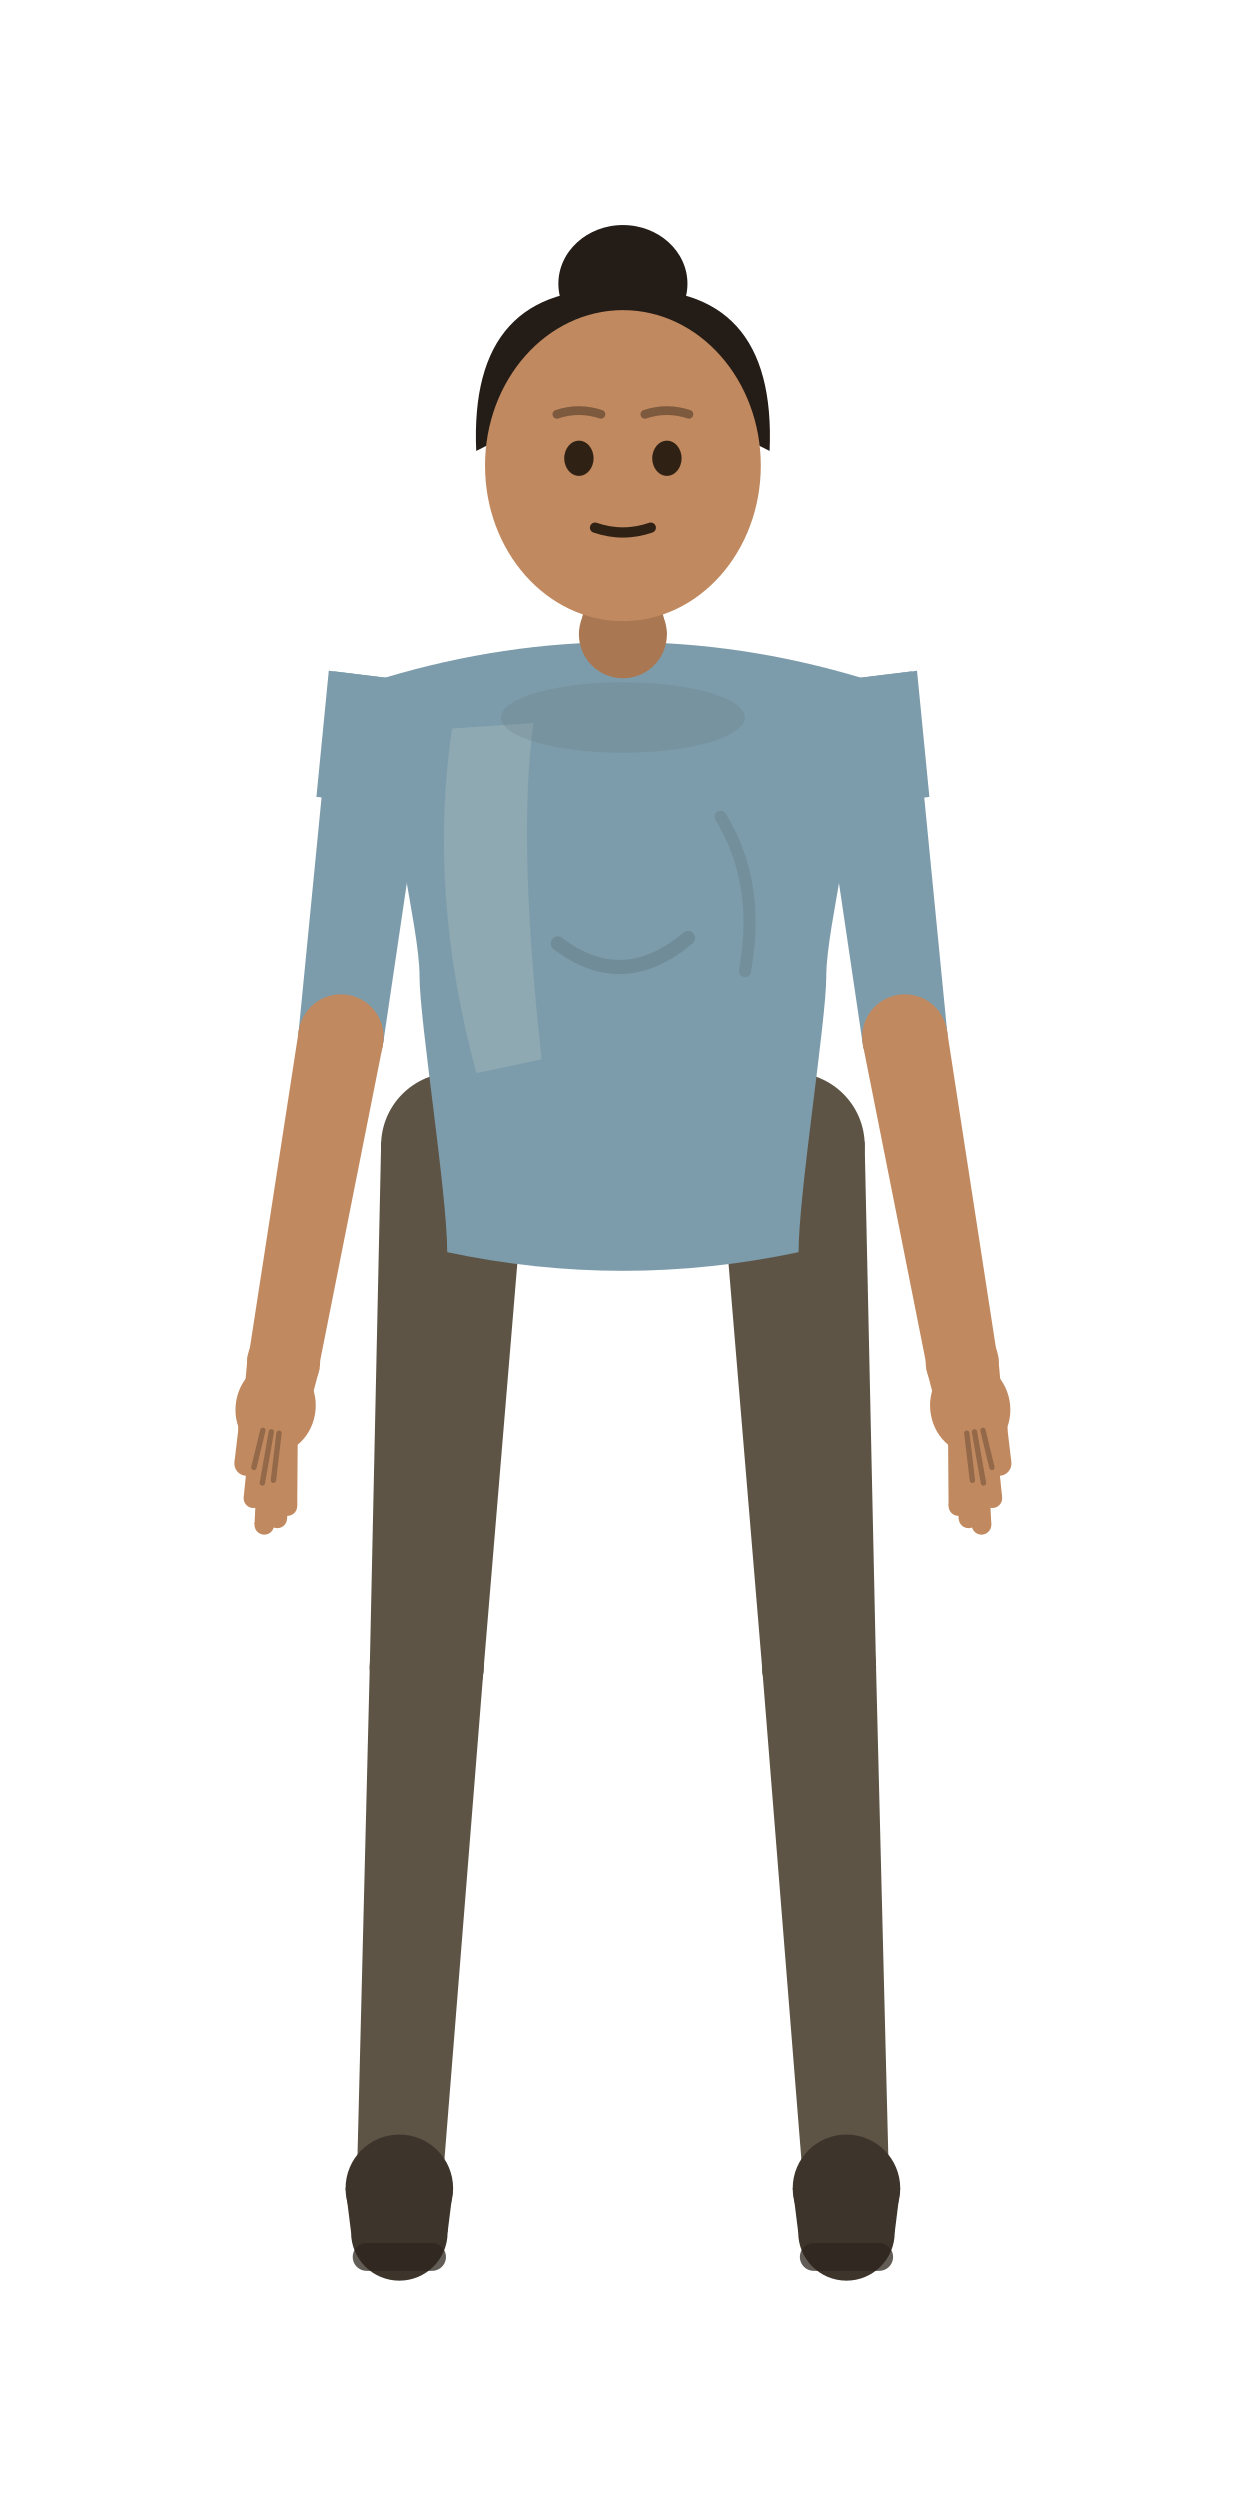
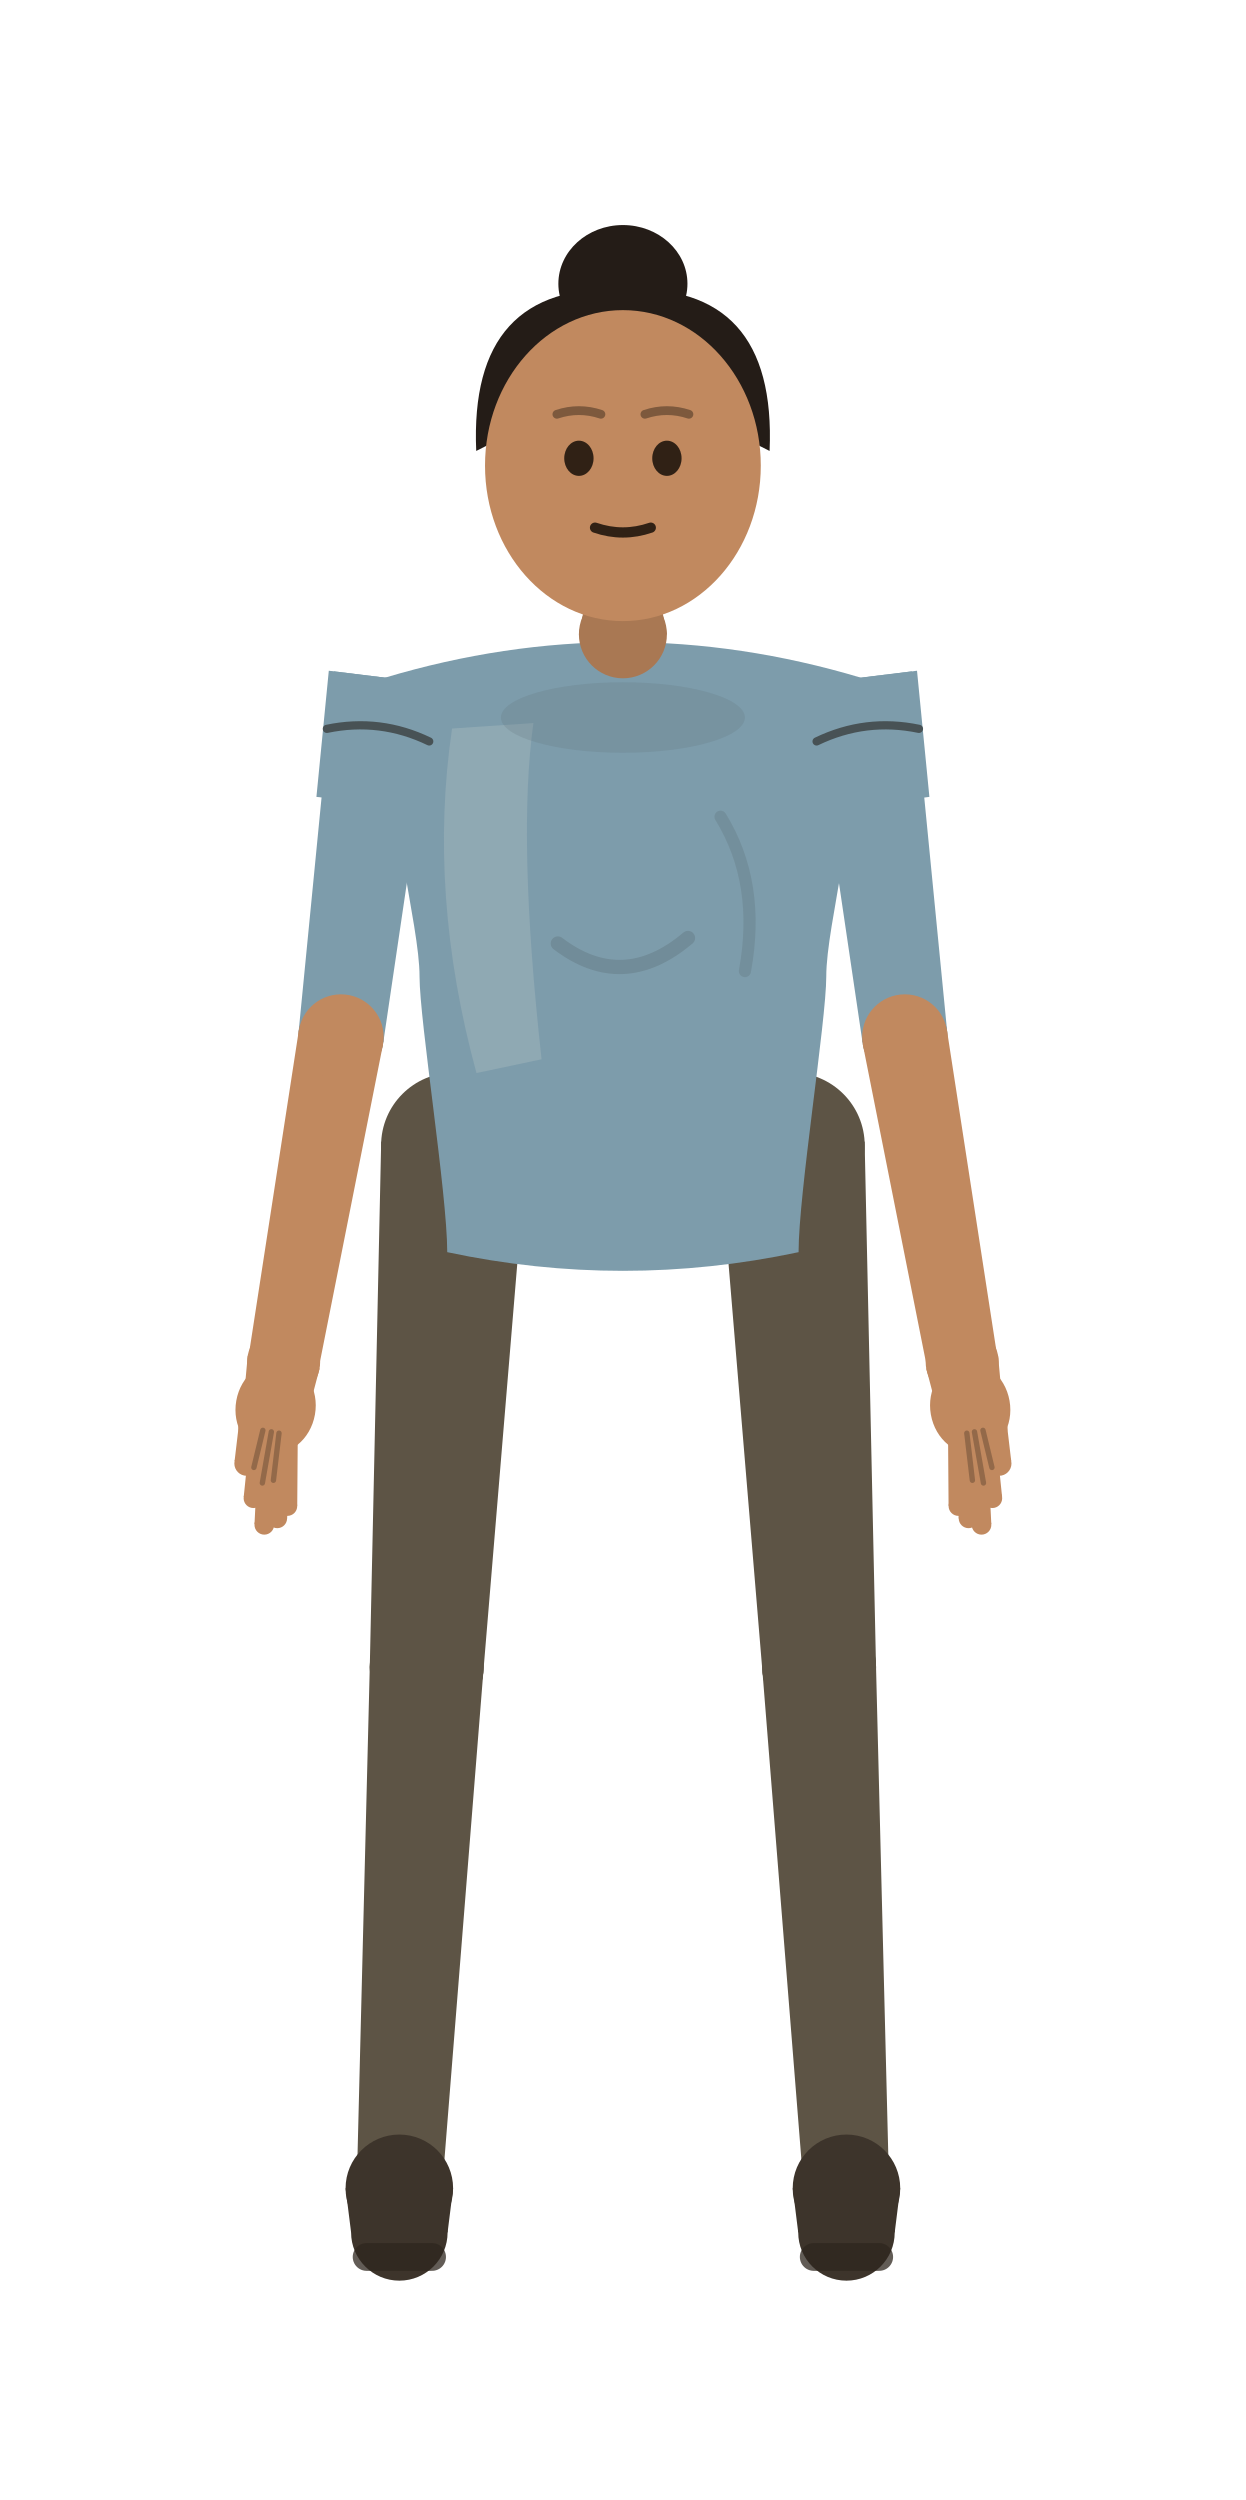
<svg xmlns="http://www.w3.org/2000/svg" class="nex-paperbook-figure" viewBox="-280.27 -515.4 560.54 1124.85" role="img" aria-label="Paperbook character">
  <g class="pb-figure" data-view-axis="front">
    <g class="pb-limb" fill="#5d5445">
      <path d="M -108.76 -1.72 L -113.86 233.34 L -62.73 236.02 L -43.24 1.72 Z" />
      <circle cx="-76" cy="0" r="32.8" />
      <circle cx="-88.3" cy="234.68" r="25.6" />
    </g>
    <g class="pb-limb" fill="#5d5445">
      <path d="M 43.24 1.72 L 62.73 236.02 L 113.86 233.34 L 108.76 -1.72 Z" />
      <circle cx="76" cy="0" r="32.8" />
      <circle cx="88.3" cy="234.68" r="25.6" />
    </g>
    <g class="pb-top" fill="#7d9cab">
      <path d="M -107 -210.5 Q 0 -242.5 107 -210.5 C 107 -150.5 91.5 -100 91.5 -76 C 91.5 -56 79.04 21.6 79.04 48 Q 0 64.8 -79.04 48 C -79.04 21.6 -91.5 -56 -91.5 -76 C -91.5 -100 -107 -150.5 -107 -210.5 Z" />
    </g>
    <g class="pb-fold" fill="#a1b5bb">
      <path d="M -76.86 -187.6 Q -87.84 -113.2 -65.88 -32.6 L -36.6 -38.8 Q -47.58 -138 -40.26 -190.08 Z" opacity="0.5" />
    </g>
    <g class="pb-fold" fill="none">
      <path d="M -29.28 -90.88 Q 0 -68.56 29.28 -93.36" fill="none" stroke="#60747c" stroke-width="6.41" stroke-linecap="round" opacity="0.4" />
    </g>
    <g class="pb-fold" fill="none">
      <path d="M 43.92 -147.92 Q 62.22 -118.16 54.9 -78.48" fill="none" stroke="#60747c" stroke-width="5.49" stroke-linecap="round" opacity="0.32" />
    </g>
    <g class="pb-fold" fill="#60747c">
      <ellipse cx="0" cy="-192.56" rx="54.9" ry="15.88" opacity="0.22" />
    </g>
    <g class="pb-neck" fill="#a97853">
      <path d="M -16.5 -246.5 L -19.8 -230 L 19.8 -230 L 16.5 -246.5 Z" />
      <circle cx="0" cy="-246.5" r="16.5" />
      <circle cx="0" cy="-230" r="19.8" />
    </g>
    <g class="pb-hair" fill="#241c17">
      <path d="M -66 -312.5 Q -69.3 -388.4 0 -385.1 Q 69.3 -388.4 66 -312.5 Q 0 -346.82 -66 -312.5 Z" />
      <ellipse cx="0" cy="-387.74" rx="29.04" ry="26.4" />
    </g>
    <g class="pb-head" fill="#c1895f">
      <ellipse cx="0" cy="-305.9" rx="62.04" ry="69.96" />
    </g>
    <g class="pb-face">
      <path d="M 9.9 -329 Q 19.8 -332.3 29.7 -329" fill="none" stroke="#7d593d" stroke-width="3.96" stroke-linecap="round" />
      <path d="M -29.7 -329 Q -19.8 -332.3 -9.9 -329" fill="none" stroke="#7d593d" stroke-width="3.96" stroke-linecap="round" />
      <ellipse cx="19.8" cy="-309.2" rx="6.6" ry="7.92" fill="#302115" />
      <ellipse cx="-19.8" cy="-309.2" rx="6.6" ry="7.92" fill="#302115" />
      <path d="M -12.54 -277.98 Q 0 -273.67 12.54 -277.98" fill="none" stroke="#302115" stroke-width="4.62" stroke-linecap="round" />
    </g>
    <g class="pb-limb" fill="#7d9cab">
      <path d="M -130.03 -213.33 L -145.91 -51.15 L -107.8 -46.47 L -83.97 -207.67 Z" />
      <circle cx="-126.85" cy="-48.81" r="19.2" />
    </g>
    <g class="pb-sleeve" fill="#7d9cab">
      <path d="M -132.33 -213.61 L -137.9 -156.85 L -90 -150.97 L -81.67 -207.39 Z" />
    </g>
    <g class="pb-limb" fill="#7d9cab">
      <path d="M 83.97 -207.67 L 107.8 -46.47 L 145.91 -51.15 L 130.03 -213.33 Z" />
      <circle cx="126.85" cy="-48.81" r="19.2" />
    </g>
    <g class="pb-sleeve" fill="#7d9cab">
      <path d="M 81.67 -207.39 L 90 -150.97 L 137.9 -156.85 L 132.33 -213.61 Z" />
+     </g>
+     <g class="pb-detail" fill="none">
+       <path d="M -87.15 -181.8 Q -109.22 -192.46 -133.2 -187.46" stroke="#485255" stroke-width="3.71" stroke-linecap="round" />
+     </g>
+     <g class="pb-detail" fill="none">
+       <path d="M 133.2 -187.46 Q 109.22 -192.46 87.15 -181.8" stroke="#485255" stroke-width="3.71" stroke-linecap="round" />
    </g>
    <g class="pb-limb" fill="#5d5445">
      <path d="M -113.86 233.34 L -119.76 468.21 L -81.42 470.22 L -62.73 236.02 Z" />
      <circle cx="-88.3" cy="234.68" r="25.6" />
      <circle cx="-100.59" cy="469.21" r="19.2" />
    </g>
    <g class="pb-limb" fill="#5d5445">
      <path d="M 62.73 236.02 L 81.42 470.22 L 119.76 468.21 L 113.86 233.34 Z" />
      <circle cx="88.3" cy="234.68" r="25.6" />
      <circle cx="100.59" cy="469.21" r="19.2" />
    </g>
    <g class="pb-limb" fill="#c1895f">
      <path d="M -145.76 -52.15 L -168.4 94.69 L -136.89 100.25 L -107.94 -45.48 Z" />
      <circle cx="-126.85" cy="-48.81" r="19.2" />
      <circle cx="-152.65" cy="97.47" r="16" />
    </g>
    <g class="pb-limb" fill="#c1895f">
      <path d="M 107.94 -45.48 L 136.89 100.25 L 168.4 94.69 L 145.76 -52.15 Z" />
      <circle cx="126.85" cy="-48.81" r="19.2" />
      <circle cx="152.65" cy="97.47" r="16" />
    </g>
    <g class="pb-hand" fill="#c1895f">
      <path d="M -168.81 94.62 L -170.72 115.4 L -141.79 120.5 L -136.48 100.32 Z" />
      <circle cx="-152.65" cy="97.47" r="16.42" />
      <circle cx="-156.26" cy="117.95" r="14.69" />
      <ellipse cx="-156.26" cy="117.95" rx="20.74" ry="17.97" transform="rotate(100 -156.26 117.95)" />
      <path d="M -172.84 126.05 L -174.72 141.97 L -163.89 144.21 L -159.3 128.85 Z" />
      <circle cx="-166.07" cy="127.45" r="6.91" />
      <circle cx="-169.3" cy="143.09" r="5.53" />
      <path d="M -167.47 127.41 L -170.61 158.1 L -161.85 159.32 L -156.52 128.93 Z" />
      <circle cx="-162" cy="128.17" r="5.53" />
      <circle cx="-166.23" cy="158.71" r="4.42" />
      <path d="M -163.69 128.42 L -165.76 170.34 L -156.94 171.01 L -152.66 129.26 Z" />
      <circle cx="-158.18" cy="128.84" r="5.53" />
      <circle cx="-161.35" cy="170.68" r="4.42" />
      <path d="M -160.27 129.33 L -159.94 167.68 L -151.09 167.86 L -149.21 129.56 Z" />
      <circle cx="-154.74" cy="129.45" r="5.53" />
      <circle cx="-155.52" cy="167.77" r="4.42" />
      <path d="M -157.34 130.11 L -155.38 162.35 L -146.53 162.12 L -146.29 129.82 Z" />
      <circle cx="-151.81" cy="129.96" r="5.53" />
      <circle cx="-150.96" cy="162.24" r="4.42" />
    </g>
    <g class="pb-hand" fill="#c1895f">
      <path d="M 136.48 100.32 L 141.79 120.5 L 170.72 115.4 L 168.81 94.62 Z" />
      <circle cx="152.65" cy="97.47" r="16.42" />
      <circle cx="156.26" cy="117.95" r="14.69" />
      <ellipse cx="156.26" cy="117.95" rx="20.74" ry="17.97" transform="rotate(80 156.26 117.95)" />
      <path d="M 159.3 128.85 L 163.89 144.21 L 174.72 141.97 L 172.84 126.05 Z" />
      <circle cx="166.07" cy="127.45" r="6.91" />
      <circle cx="169.3" cy="143.09" r="5.53" />
      <path d="M 156.52 128.93 L 161.85 159.32 L 170.61 158.1 L 167.47 127.41 Z" />
      <circle cx="162" cy="128.17" r="5.53" />
      <circle cx="166.23" cy="158.71" r="4.42" />
      <path d="M 152.66 129.26 L 156.94 171.01 L 165.76 170.34 L 163.69 128.42 Z" />
      <circle cx="158.18" cy="128.84" r="5.53" />
      <circle cx="161.35" cy="170.68" r="4.42" />
      <path d="M 149.21 129.56 L 151.09 167.86 L 159.94 167.68 L 160.27 129.33 Z" />
      <circle cx="154.74" cy="129.45" r="5.53" />
      <circle cx="155.52" cy="167.77" r="4.42" />
      <path d="M 146.29 129.82 L 146.53 162.12 L 155.38 162.35 L 157.34 130.11 Z" />
      <circle cx="151.81" cy="129.96" r="5.53" />
      <circle cx="150.96" cy="162.24" r="4.42" />
    </g>
    <g class="pb-detail" fill="none">
      <path d="M -162 128.17 L -166.04 144.86" fill="none" stroke="#664933" stroke-width="2.42" stroke-linecap="round" opacity="0.5" />
      <path d="M -158.18 128.84 L -162.23 151.85" fill="none" stroke="#664933" stroke-width="2.42" stroke-linecap="round" opacity="0.5" />
      <path d="M -154.74 129.45 L -157.25 150.64" fill="none" stroke="#664933" stroke-width="2.42" stroke-linecap="round" opacity="0.5" />
    </g>
    <g class="pb-detail" fill="none">
      <path d="M 162 128.17 L 166.04 144.86" fill="none" stroke="#664933" stroke-width="2.42" stroke-linecap="round" opacity="0.5" />
      <path d="M 158.18 128.84 L 162.23 151.85" fill="none" stroke="#664933" stroke-width="2.42" stroke-linecap="round" opacity="0.5" />
      <path d="M 154.74 129.45 L 157.25 150.64" fill="none" stroke="#664933" stroke-width="2.42" stroke-linecap="round" opacity="0.5" />
    </g>
    <g class="pb-foot" fill="#3d342b">
      <path d="M -124.78 469.21 L -122.3 489.05 L -78.88 489.05 L -76.4 469.21 Z" />
      <circle cx="-100.59" cy="469.21" r="24.19" />
      <circle cx="-100.59" cy="489.05" r="21.71" />
    </g>
    <g class="pb-foot" fill="#2e261e">
      <path d="M -115.31 500.09 L -85.87 500.09" stroke="#2e261e" stroke-width="12.51" stroke-linecap="round" fill="none" opacity="0.75" />
    </g>
    <g class="pb-foot" fill="#3d342b">
      <path d="M 76.4 469.21 L 78.88 489.05 L 122.3 489.05 L 124.78 469.21 Z" />
      <circle cx="100.59" cy="469.21" r="24.19" />
      <circle cx="100.59" cy="489.05" r="21.71" />
    </g>
    <g class="pb-foot" fill="#2e261e">
      <path d="M 85.87 500.09 L 115.31 500.09" stroke="#2e261e" stroke-width="12.51" stroke-linecap="round" fill="none" opacity="0.75" />
    </g>
  </g>
</svg>
